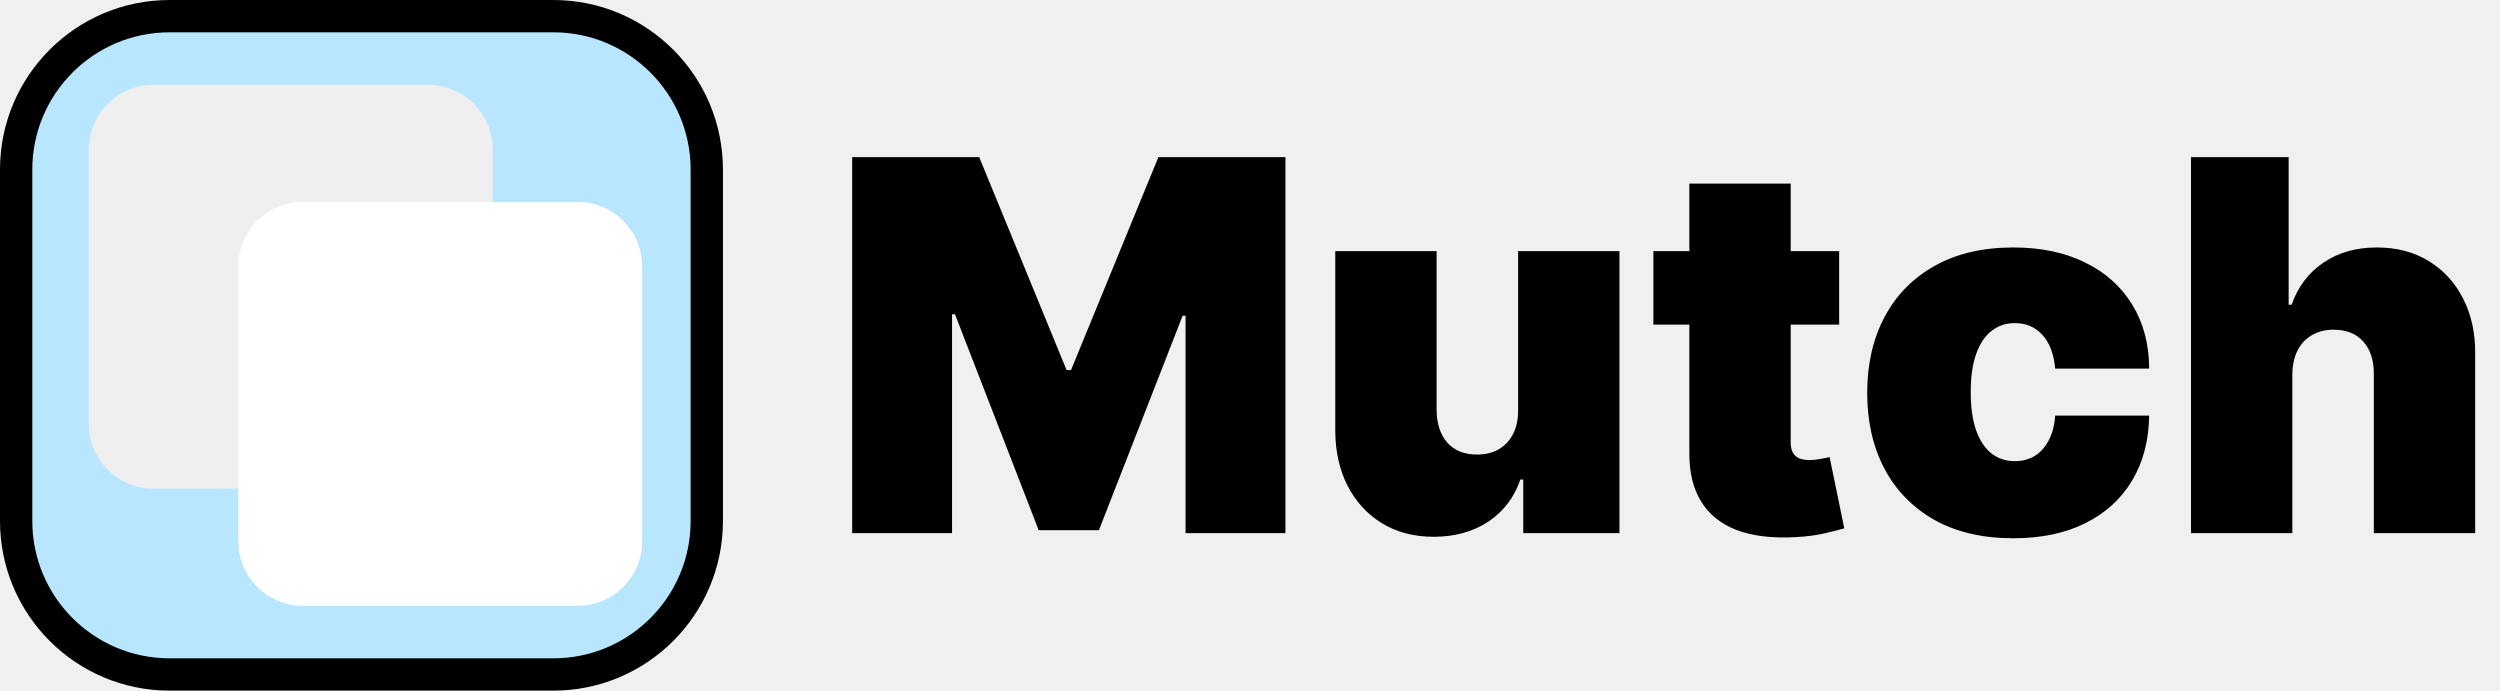
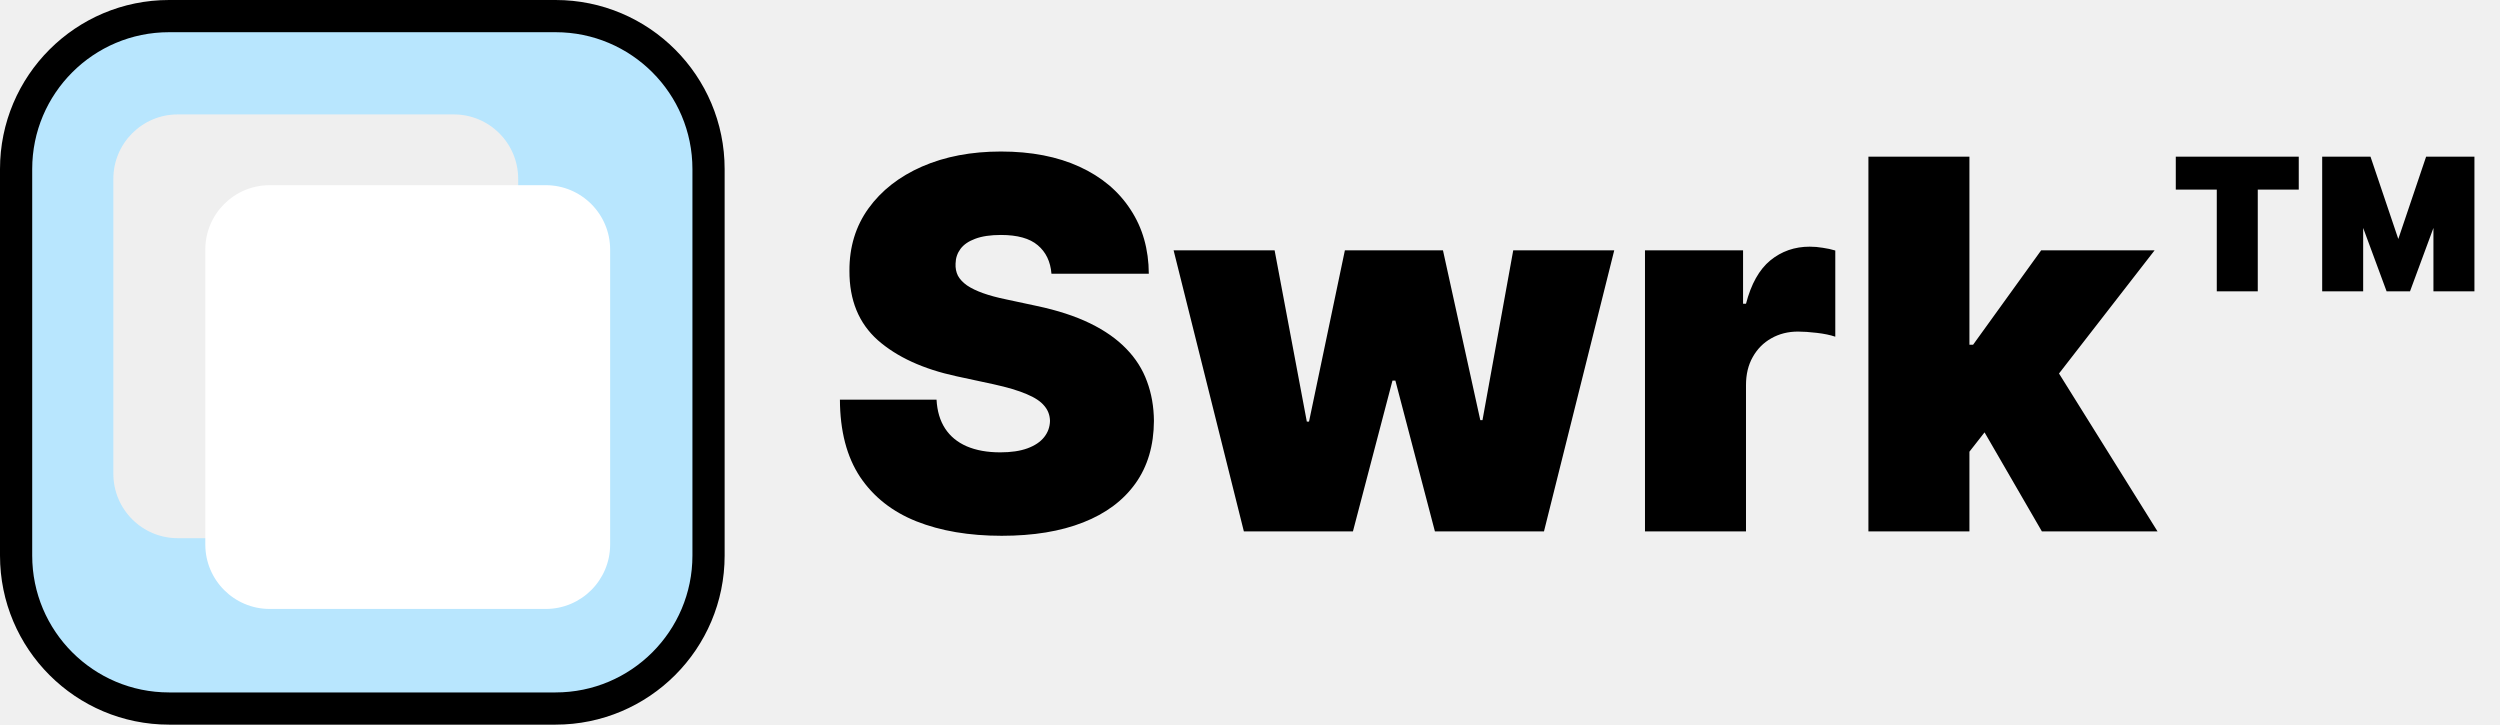
- <svg xmlns="http://www.w3.org/2000/svg" width="619" height="171" viewBox="0 0 619 171" fill="none">
-   <path d="M211 38.909H242.455L264.091 91.636H265.182L286.818 38.909H318.273V132H293.545V78.182H292.818L272.091 131.273H257.182L236.455 77.818H235.727V132H211V38.909ZM375.886 101.455V62.182H400.977V132H377.159V118.727H376.432C374.917 123.182 372.265 126.667 368.477 129.182C364.689 131.667 360.189 132.909 354.977 132.909C350.098 132.909 345.826 131.788 342.159 129.545C338.523 127.303 335.689 124.212 333.659 120.273C331.659 116.333 330.644 111.818 330.614 106.727V62.182H355.705V101.455C355.735 104.909 356.614 107.621 358.341 109.591C360.098 111.561 362.553 112.545 365.705 112.545C367.795 112.545 369.598 112.106 371.114 111.227C372.659 110.318 373.841 109.045 374.659 107.409C375.508 105.742 375.917 103.758 375.886 101.455ZM455.375 62.182V80.364H409.375V62.182H455.375ZM418.284 45.455H443.375V109.545C443.375 110.515 443.542 111.333 443.875 112C444.208 112.636 444.723 113.121 445.42 113.455C446.117 113.758 447.011 113.909 448.102 113.909C448.86 113.909 449.739 113.818 450.739 113.636C451.769 113.455 452.527 113.303 453.011 113.182L456.648 130.818C455.527 131.152 453.92 131.561 451.83 132.045C449.769 132.53 447.314 132.848 444.466 133C438.708 133.303 433.875 132.712 429.966 131.227C426.057 129.712 423.117 127.333 421.148 124.091C419.178 120.848 418.223 116.788 418.284 111.909V45.455ZM498.5 133.273C490.924 133.273 484.439 131.773 479.045 128.773C473.652 125.742 469.515 121.53 466.636 116.136C463.758 110.712 462.318 104.424 462.318 97.273C462.318 90.121 463.758 83.849 466.636 78.454C469.515 73.03 473.652 68.818 479.045 65.818C484.439 62.788 490.924 61.273 498.5 61.273C505.348 61.273 511.273 62.515 516.273 65C521.303 67.454 525.197 70.939 527.955 75.454C530.712 79.939 532.106 85.212 532.136 91.273H508.864C508.53 87.606 507.47 84.818 505.682 82.909C503.924 80.97 501.652 80 498.864 80C496.682 80 494.773 80.636 493.136 81.909C491.5 83.151 490.227 85.046 489.318 87.591C488.409 90.106 487.955 93.273 487.955 97.091C487.955 100.909 488.409 104.091 489.318 106.636C490.227 109.152 491.5 111.045 493.136 112.318C494.773 113.561 496.682 114.182 498.864 114.182C500.712 114.182 502.348 113.758 503.773 112.909C505.197 112.03 506.348 110.758 507.227 109.091C508.136 107.394 508.682 105.333 508.864 102.909H532.136C532.045 109.061 530.636 114.424 527.909 119C525.182 123.545 521.318 127.061 516.318 129.545C511.348 132.03 505.409 133.273 498.5 133.273ZM567.58 92.727V132H542.489V38.909H566.67V75.454H567.398C568.973 71 571.595 67.53 575.261 65.046C578.928 62.53 583.337 61.273 588.489 61.273C593.428 61.273 597.716 62.394 601.352 64.636C605.019 66.879 607.852 69.97 609.852 73.909C611.883 77.849 612.883 82.364 612.852 87.454V132H587.761V92.727C587.792 89.273 586.928 86.561 585.17 84.591C583.443 82.621 580.973 81.636 577.761 81.636C575.731 81.636 573.943 82.091 572.398 83C570.883 83.879 569.701 85.151 568.852 86.818C568.034 88.454 567.61 90.424 567.58 92.727Z" fill="black" />
-   <rect x="4" y="4" width="171" height="163" rx="38" fill="#B8E6FE" stroke="black" stroke-width="8" />
-   <rect x="22" y="21" width="100" height="100" rx="16" fill="#EFEFEF" />
-   <rect x="59" y="50" width="100" height="100" rx="16" fill="white" />
+ <svg xmlns="http://www.w3.org/2000/svg" width="621" height="180" viewBox="0 0 621 180" fill="none">
+   <path d="M261.182 68C260.939 64.97 259.803 62.606 257.773 60.909C255.773 59.212 252.727 58.364 248.636 58.364C246.03 58.364 243.894 58.682 242.227 59.318C240.591 59.924 239.379 60.758 238.591 61.818C237.803 62.879 237.394 64.091 237.364 65.454C237.303 66.576 237.5 67.591 237.955 68.5C238.439 69.379 239.197 70.182 240.227 70.909C241.258 71.606 242.576 72.242 244.182 72.818C245.788 73.394 247.697 73.909 249.909 74.364L257.545 76C262.697 77.091 267.106 78.53 270.773 80.318C274.439 82.106 277.439 84.212 279.773 86.636C282.106 89.03 283.818 91.727 284.909 94.727C286.03 97.727 286.606 101 286.636 104.545C286.606 110.667 285.076 115.848 282.045 120.091C279.015 124.333 274.682 127.561 269.045 129.773C263.439 131.985 256.697 133.091 248.818 133.091C240.727 133.091 233.667 131.894 227.636 129.5C221.636 127.106 216.97 123.424 213.636 118.455C210.333 113.455 208.667 107.061 208.636 99.273H232.636C232.788 102.121 233.5 104.515 234.773 106.455C236.045 108.394 237.833 109.864 240.136 110.864C242.47 111.864 245.242 112.364 248.455 112.364C251.152 112.364 253.409 112.03 255.227 111.364C257.045 110.697 258.424 109.773 259.364 108.591C260.303 107.409 260.788 106.061 260.818 104.545C260.788 103.121 260.318 101.879 259.409 100.818C258.53 99.727 257.076 98.758 255.045 97.909C253.015 97.03 250.273 96.212 246.818 95.454L237.545 93.454C229.303 91.667 222.803 88.682 218.045 84.5C213.318 80.288 210.97 74.546 211 67.273C210.97 61.364 212.545 56.197 215.727 51.773C218.939 47.318 223.379 43.849 229.045 41.364C234.742 38.879 241.273 37.636 248.636 37.636C256.152 37.636 262.652 38.894 268.136 41.409C273.621 43.924 277.848 47.47 280.818 52.045C283.818 56.591 285.333 61.909 285.364 68H261.182ZM308.977 132L291.523 62.182H316.614L324.614 104.727H325.159L334.068 62.182H358.432L367.705 104.364H368.25L375.886 62.182H400.977L383.523 132H356.432L346.614 94.546H345.886L336.068 132H308.977ZM408.614 132V62.182H432.977V75.454H433.705C434.977 70.546 436.992 66.954 439.75 64.682C442.538 62.409 445.795 61.273 449.523 61.273C450.614 61.273 451.689 61.364 452.75 61.545C453.841 61.697 454.886 61.924 455.886 62.227V83.636C454.644 83.212 453.114 82.894 451.295 82.682C449.477 82.47 447.917 82.364 446.614 82.364C444.159 82.364 441.947 82.924 439.977 84.046C438.038 85.136 436.508 86.682 435.386 88.682C434.265 90.651 433.705 92.97 433.705 95.636V132H408.614ZM486.659 115.455L486.841 85.636H490.114L507.023 62.182H535.205L506.841 98.727H499.75L486.659 115.455ZM464.114 132V38.909H489.205V132H464.114ZM507.205 132L491.205 104.364L507.568 86.546L535.932 132H507.205ZM592.83 72.364L580.466 38.909H588.83L595.739 59.364L602.648 38.909H611.011L598.648 72.364H592.83ZM576.83 72.364V38.909H587.011V72.364H576.83ZM604.466 72.364V38.909H614.648V72.364H604.466ZM550.648 72.364V41.818H560.83V72.364H550.648ZM540.466 47.091V38.909H571.011V47.091H540.466Z" fill="black" />
+   <rect x="4" y="4" width="172" height="172" rx="38" fill="#B8E6FE" stroke="black" stroke-width="8" />
+   <rect x="28.157" y="28.421" width="100.559" height="105.263" rx="16" fill="#EFEFEF" />
+   <rect x="51" y="46" width="100.559" height="105.263" rx="16" fill="white" />
</svg>
